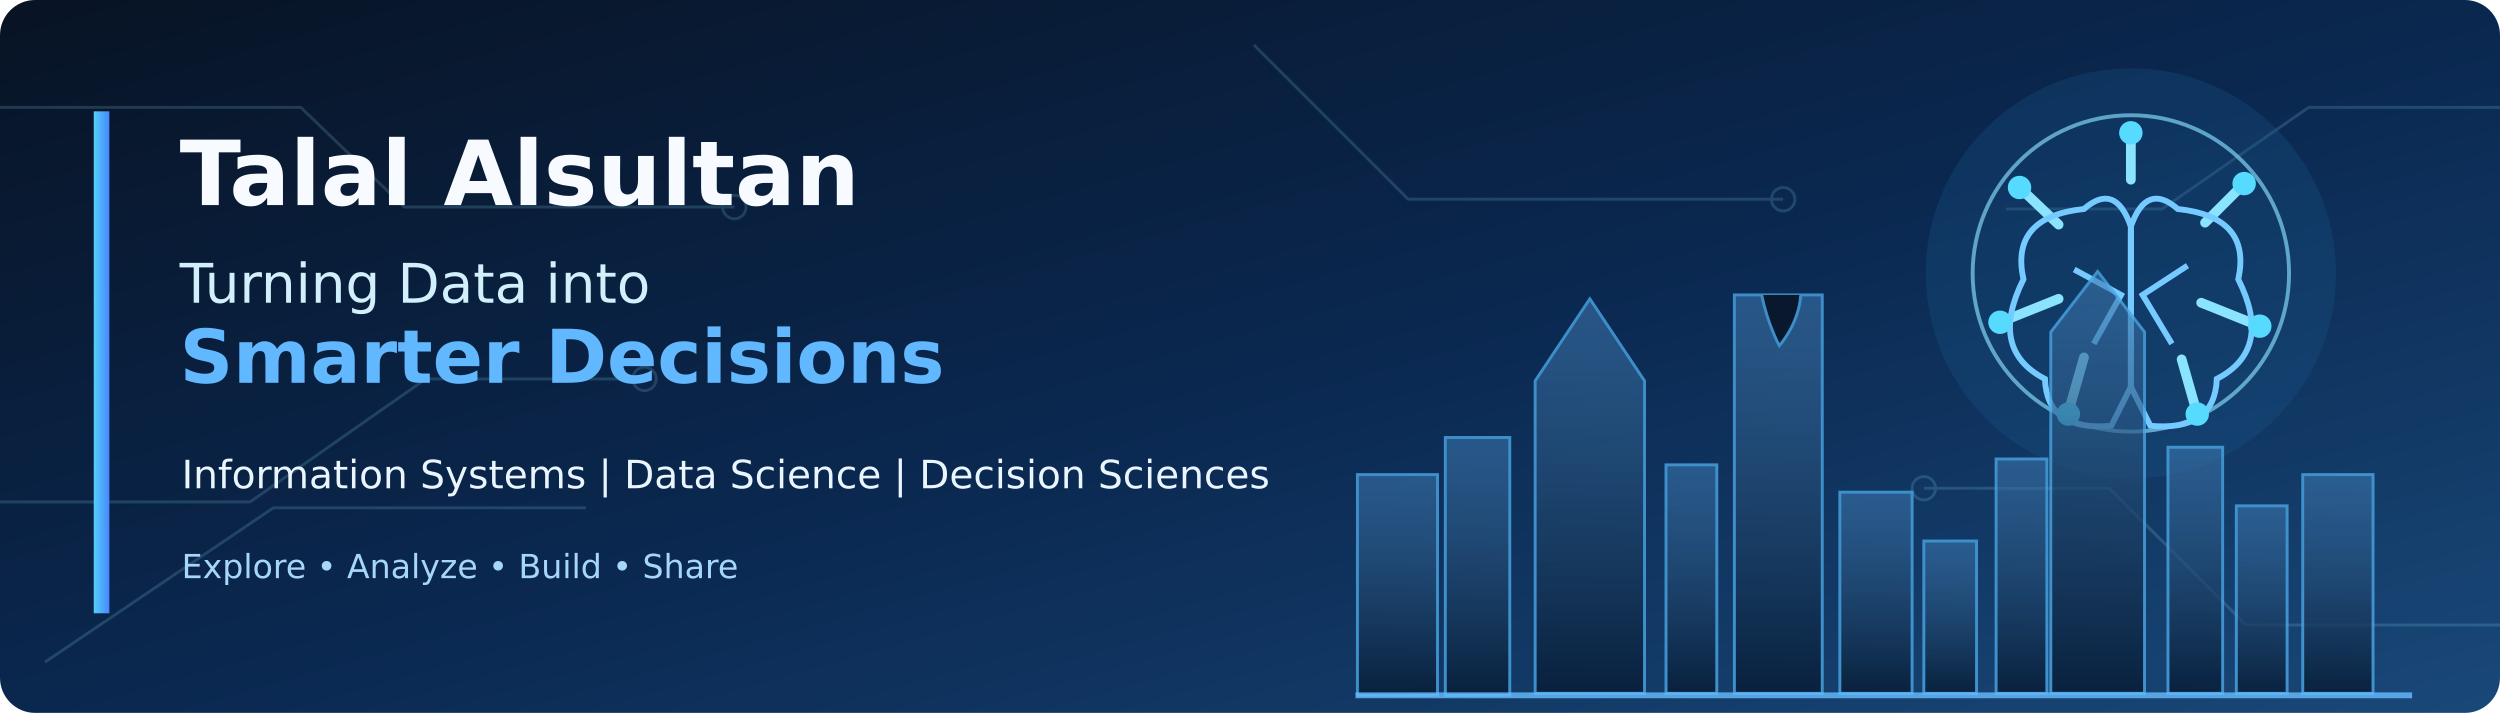
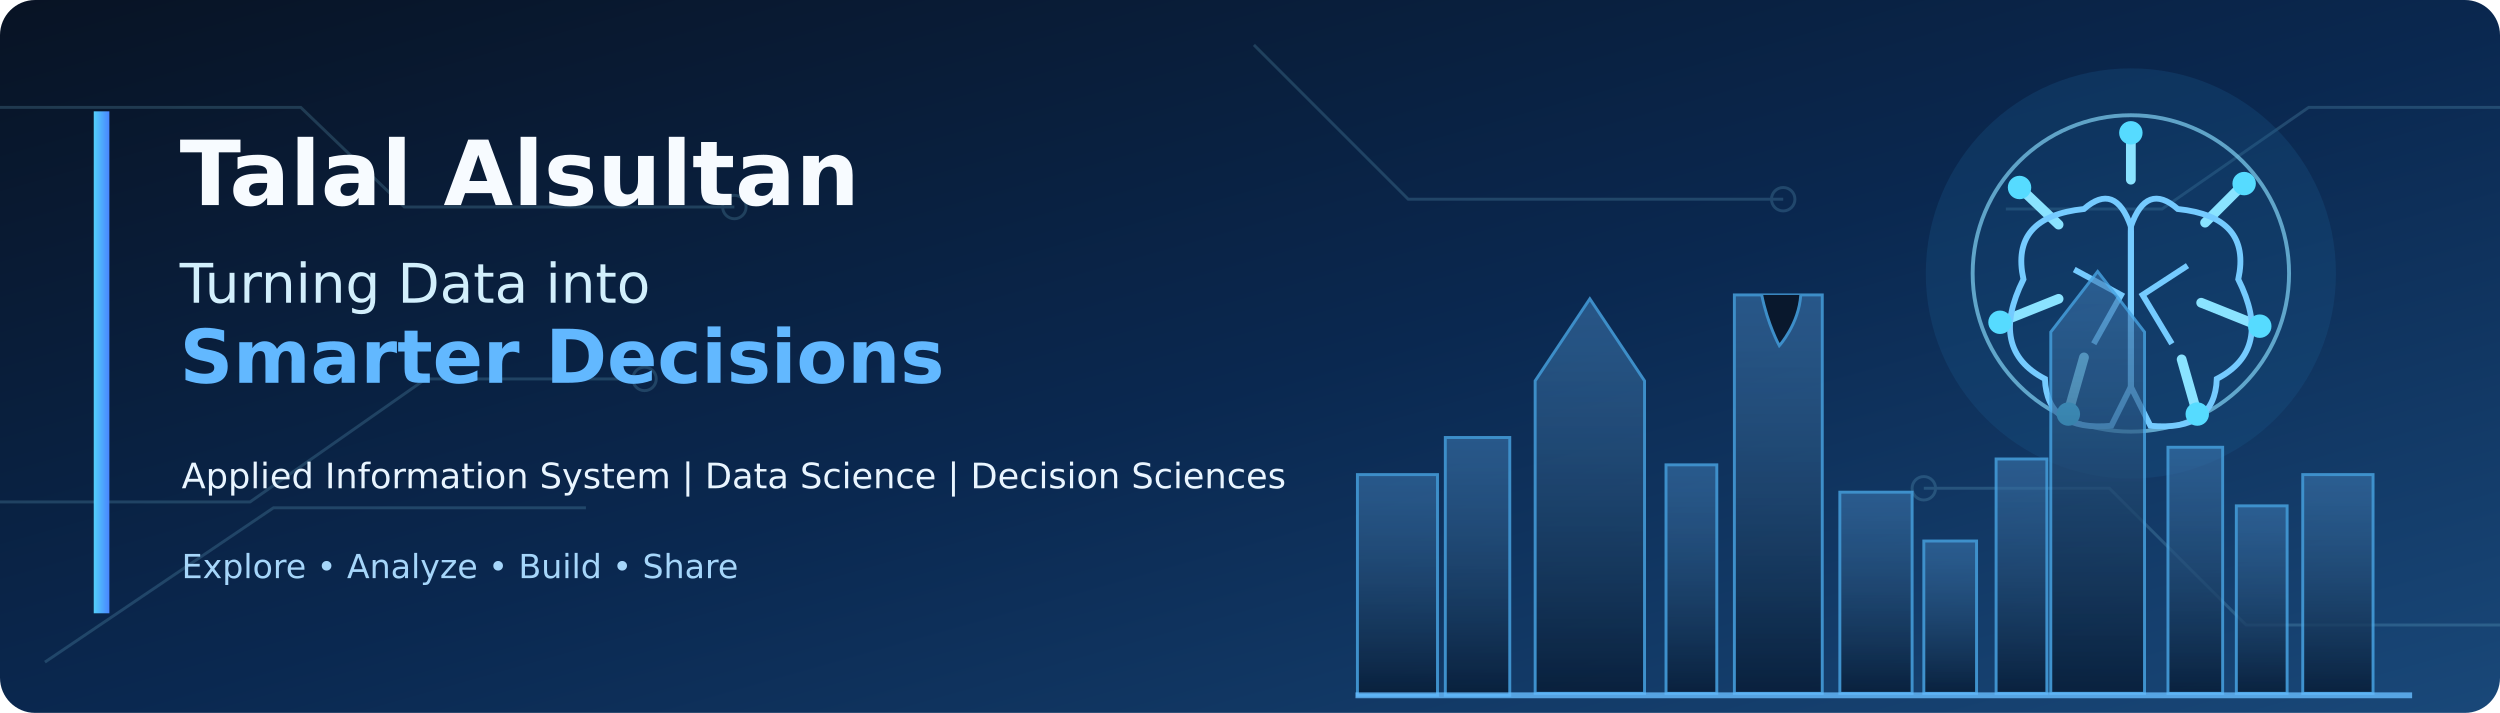
<svg xmlns="http://www.w3.org/2000/svg" width="1280" height="365" viewBox="0 0 1280 365" role="img" aria-label="Talal Alsultan professional data and decision sciences banner">
  <defs>
    <linearGradient id="bg" x1="0" x2="1" y1="0" y2="1">
      <stop offset="0" stop-color="#081324" />
      <stop offset=".52" stop-color="#0a2850" />
      <stop offset="1" stop-color="#194879" />
    </linearGradient>
    <linearGradient id="accent" x1="0" x2="1">
      <stop stop-color="#53d0fa" />
      <stop offset="1" stop-color="#4986ff" />
    </linearGradient>
    <linearGradient id="sky" x1="0" x2="0" y1="0" y2="1">
      <stop stop-color="#3d78b0" stop-opacity=".7" />
      <stop offset="1" stop-color="#061a33" stop-opacity="1" />
    </linearGradient>
  </defs>
  <rect width="1280" height="365" rx="18" fill="url(#bg)" />
  <g opacity=".17" stroke="#93e5ff" stroke-width="1.5" fill="none">
    <path d="M0 55h154l53 51h169M0 257h128l90-63h112M23 339l117-79h160M642 23l79 79h192M1280 55h-98l-75 52h-80M1280 320h-130l-70-70h-95" />
    <circle cx="376" cy="106" r="6" />
    <circle cx="330" cy="194" r="6" />
    <circle cx="913" cy="102" r="6" />
    <circle cx="985" cy="250" r="6" />
  </g>
  <g transform="translate(997 54)">
    <circle cx="94" cy="86" r="105" fill="#19568a" opacity=".29" />
    <circle cx="94" cy="86" r="81" stroke="#8adfff" stroke-width="2" stroke-opacity=".65" fill="none" />
    <path d="M94 13V38M37 42l20 19M152 40l-20 20M27 111l30-12M160 113l-30-12M62 157l8-28M128 158l-8-28" stroke="#8ae3ff" stroke-width="5" stroke-linecap="round" fill="none" />
    <g stroke="#75cbff" stroke-width="3" fill="none">
      <path d="M70 53q-38 4-31 36-18 36 11 51 1 27 34 24l10-20V62q-8-23-24-9z" />
      <path d="M118 53q38 4 31 36 18 36-11 51-1 27-34 24l-10-20V62q8-23 24-9z" />
      <path d="M65 84l24 13-14 25M123 82L100 97l15 25M94 64v82" />
    </g>
    <g fill="#56dbff">
      <circle cx="94" cy="14" r="6" />
      <circle cx="37" cy="42" r="6" />
      <circle cx="152" cy="40" r="6" />
      <circle cx="27" cy="111" r="6" />
      <circle cx="160" cy="113" r="6" />
      <circle cx="62" cy="158" r="6" />
      <circle cx="128" cy="158" r="6" />
    </g>
  </g>
  <g fill="url(#sky)" stroke="#48a4e2" stroke-width="1.5" opacity=".82">
    <rect x="695" y="243" width="41" height="113" />
    <rect x="740" y="224" width="33" height="132" />
    <path d="M786 355v-160l28-42 28 42v160z" />
    <rect x="853" y="238" width="26" height="117" />
    <path d="M888 355v-204h45v204z" />
    <path d="M902 151c3 15 9 26 9 26s10-11 11-26" fill="#081324" />
    <rect x="942" y="252" width="37" height="103" />
    <rect x="985" y="277" width="27" height="78" />
    <rect x="1022" y="235" width="26" height="120" />
    <path d="M1050 355v-185l24-31 24 31v185z" />
    <rect x="1110" y="229" width="28" height="126" />
    <rect x="1145" y="259" width="26" height="96" />
    <rect x="1179" y="243" width="36" height="112" />
  </g>
  <path d="M694 356H1235" stroke="#67bdff" stroke-width="3" opacity=".8" />
  <path d="M48 57h8v257h-8z" fill="url(#accent)" />
  <text x="92" y="105" font-family="DejaVu Sans,Arial,sans-serif" font-size="46" font-weight="bold" fill="#f7fbff">Talal Alsultan</text>
  <text x="92" y="155" font-family="DejaVu Sans,Arial,sans-serif" font-size="28" fill="#d2effc">Turning Data into</text>
  <text x="92" y="196" font-family="DejaVu Sans,Arial,sans-serif" font-size="38" font-weight="bold" fill="#62b8ff">Smarter Decisions</text>
-   <text x="93" y="250" font-family="DejaVu Sans,Arial,sans-serif" font-size="20" fill="#e9f5ff">Information Systems  |  Data Science  |  Decision Sciences</text>
+   <text x="93" y="250" font-family="DejaVu Sans,Arial,sans-serif" font-size="18" fill="#e9f5ff">Applied Information System  |  Data Science  |  Decision Sciences</text>
  <text x="93" y="296" font-family="DejaVu Sans,Arial,sans-serif" font-size="17" fill="#a6d6fa">Explore  •  Analyze  •  Build  •  Share</text>
</svg>
